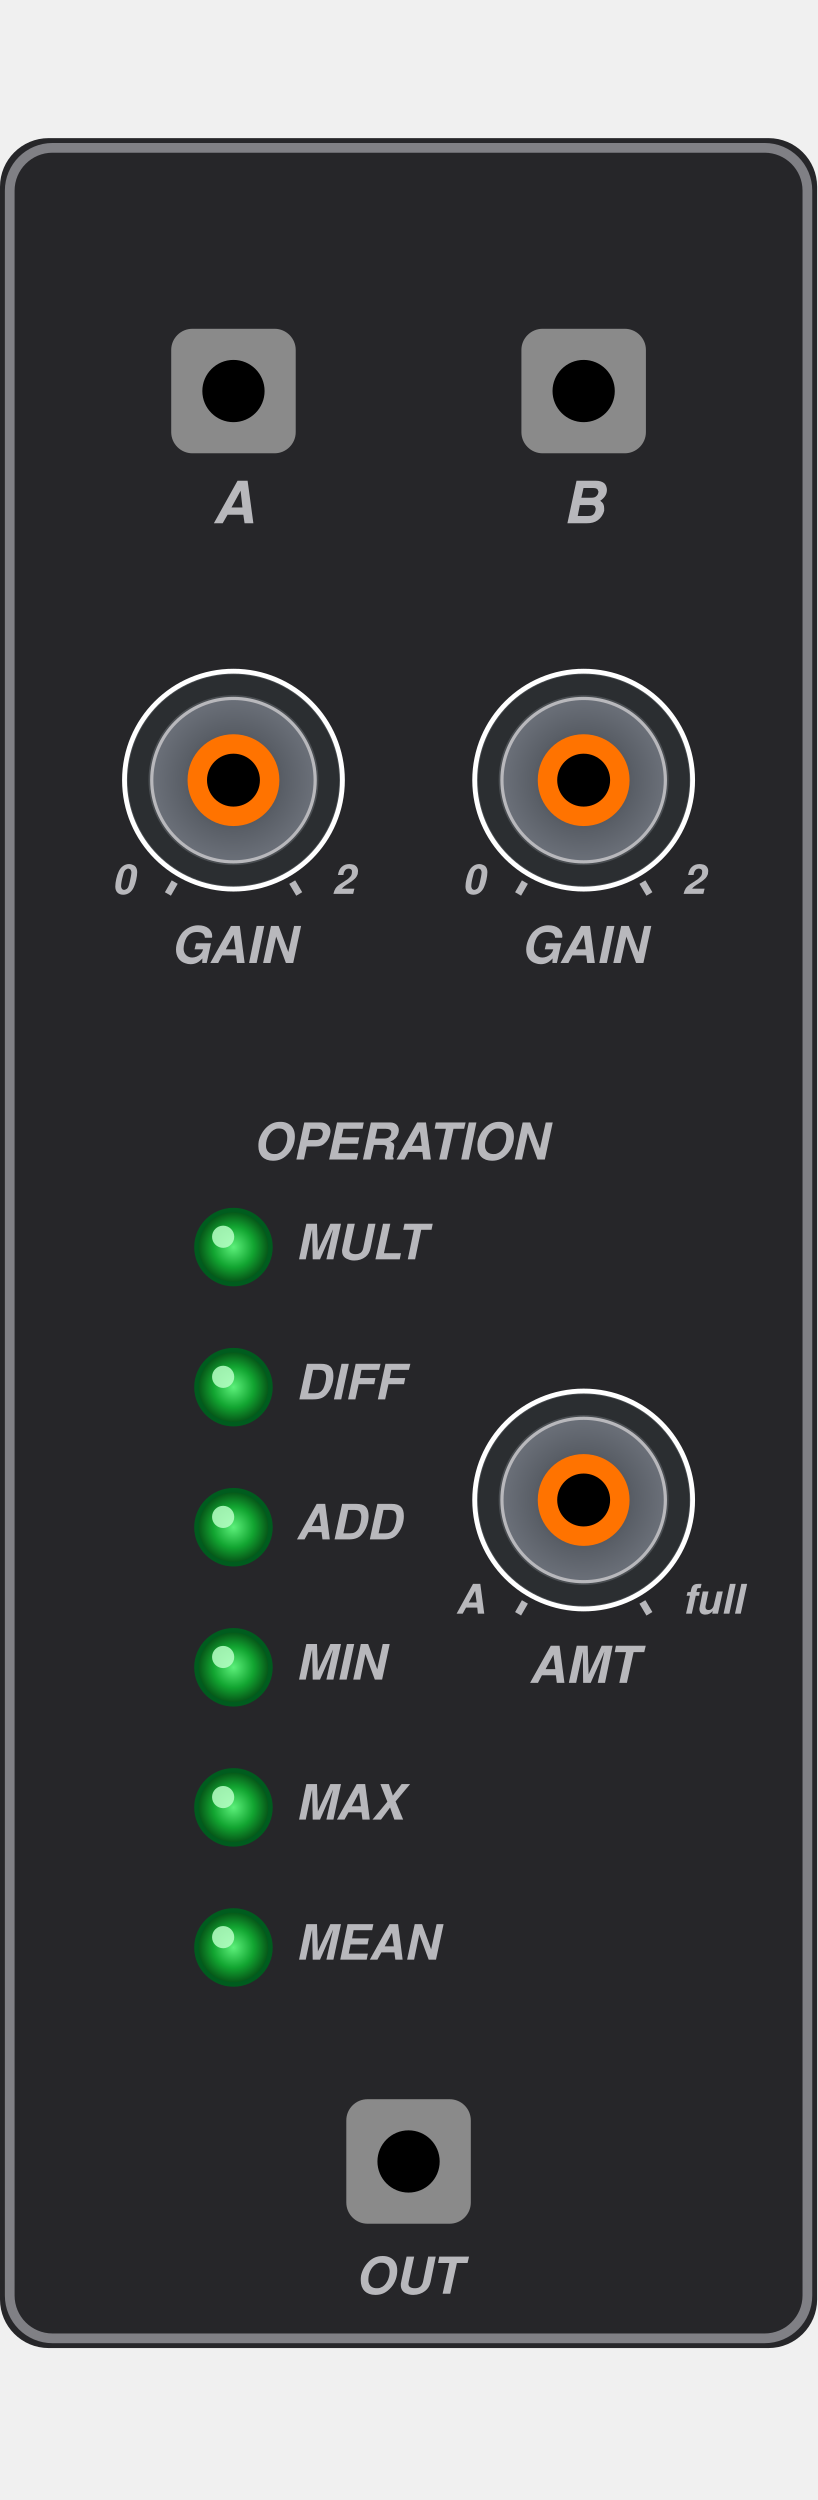
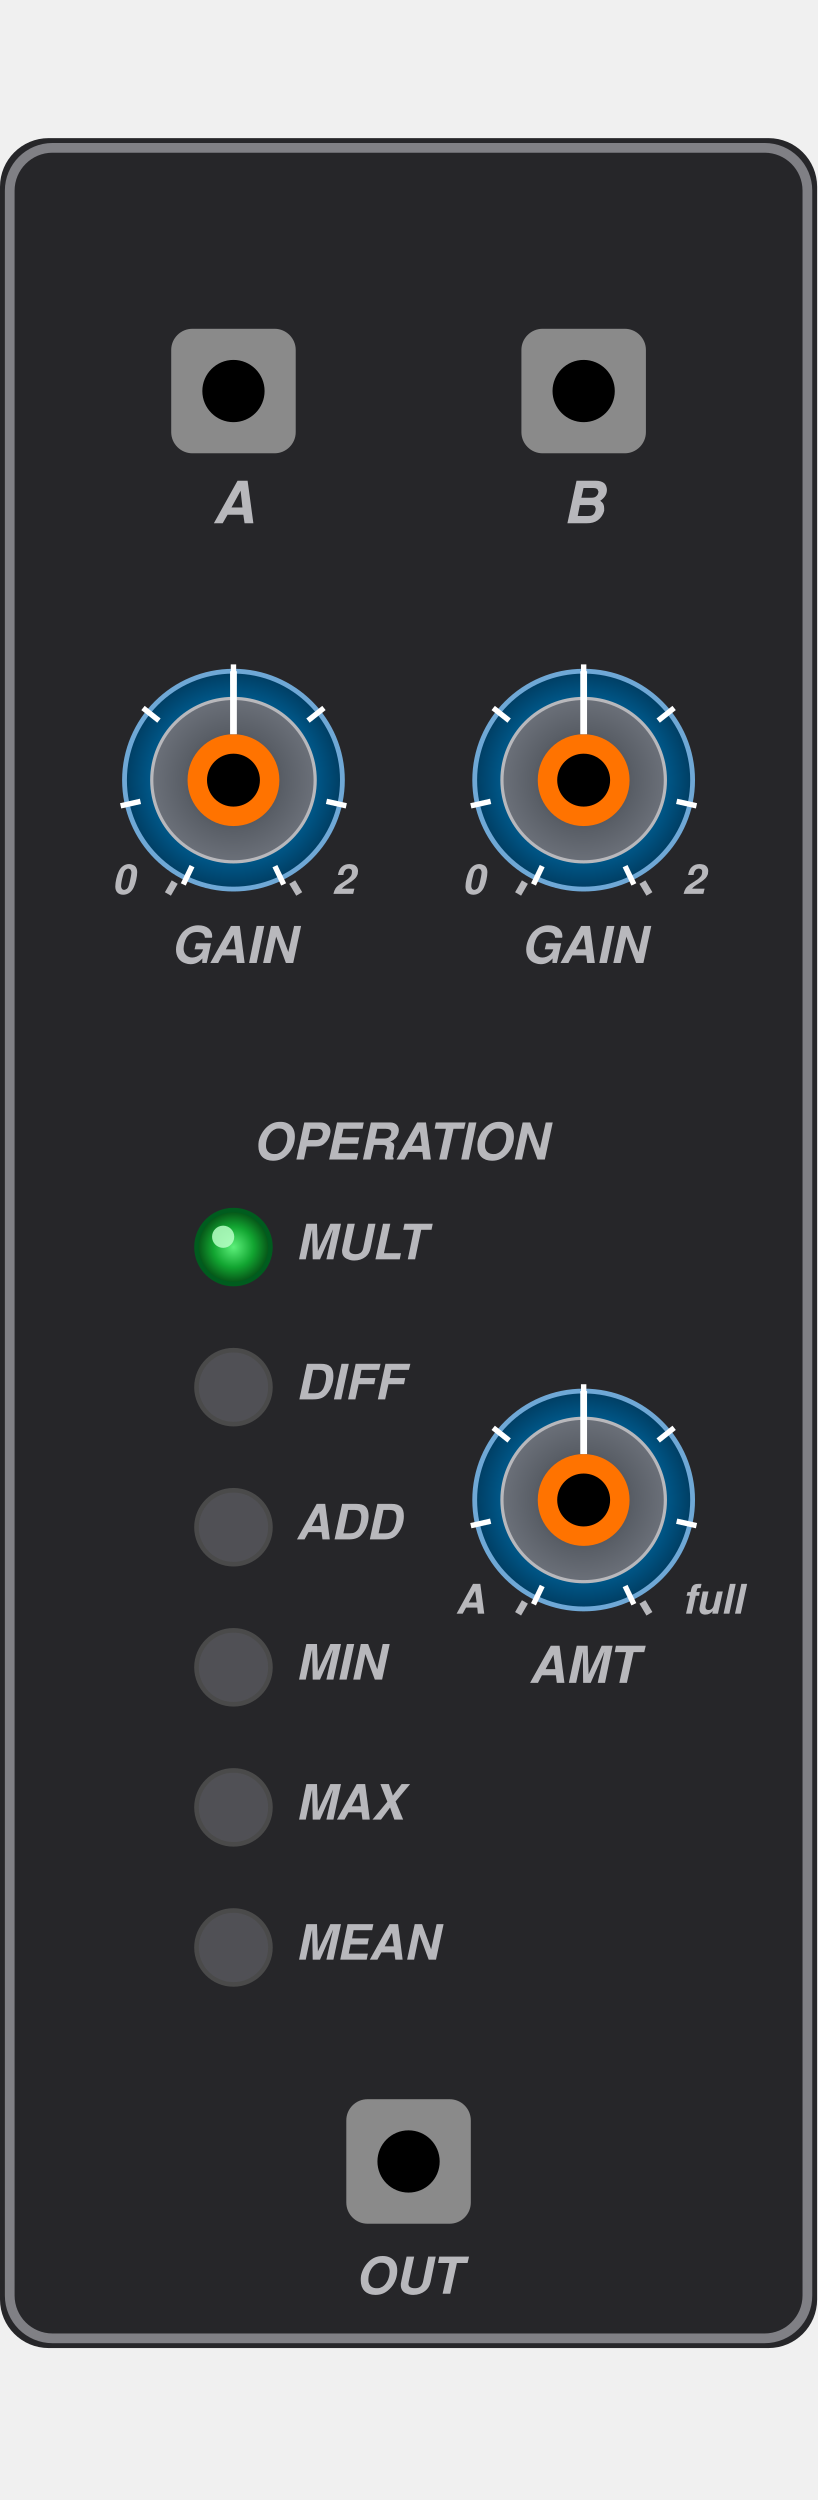
<svg xmlns="http://www.w3.org/2000/svg" width="42mm" height="128.5mm" viewBox="3.9 0 42 128.5" font-family="Arial Narrow, Helvetica, Arial, sans-serif">
  <defs>
+     <linearGradient id="metalStripV" x1="0" y1="0" x2="1" y2="0">
+       <stop offset="0" stop-color="#565a62" />
+       <stop offset="0.45" stop-color="#6a6f78" />
+       <stop offset="0.7" stop-color="#7a7f88" />
+       <stop offset="1" stop-color="#8b909a" />
+     </linearGradient>
+     <linearGradient id="metalStripH" x1="0" y1="0" x2="0" y2="1">
+       <stop offset="0" stop-color="#565a62" />
+       <stop offset="0.45" stop-color="#6a6f78" />
+       <stop offset="0.7" stop-color="#7a7f88" />
+       <stop offset="1" stop-color="#8b909a" />
+     </linearGradient>
+     <radialGradient id="metalDisc">
+       <stop offset="0" stop-color="#565a62" />
+       <stop offset="0.45" stop-color="#6a6f78" />
+       <stop offset="0.7" stop-color="#7a7f88" />
+       <stop offset="1" stop-color="#8b909a" />
+     </radialGradient>
    <radialGradient id="blueRing">
      <stop offset="0" stop-color="#1688cc" />
      <stop offset="0.55" stop-color="#006da8" />
      <stop offset="1" stop-color="#003d62" />
    </radialGradient>
    <radialGradient id="blueDial">
      <stop offset="0" stop-color="#1d79b7" />
      <stop offset="0.6" stop-color="#00639a" />
      <stop offset="1" stop-color="#00456e" />
    </radialGradient>
    <radialGradient id="knobCap">
      <stop offset="0" stop-color="#3a3d43" />
      <stop offset="0.4" stop-color="#4c5058" />
      <stop offset="0.62" stop-color="#5a5f67" />
      <stop offset="1" stop-color="#6b7079" />
    </radialGradient>
    <radialGradient id="redLed">
      <stop offset="0" stop-color="#ff4a4a" />
      <stop offset="0.55" stop-color="#d00000" />
      <stop offset="1" stop-color="#650000" />
    </radialGradient>
    <radialGradient id="greenLed">
      <stop offset="0" stop-color="#5cf07a" />
      <stop offset="0.55" stop-color="#12a531" />
      <stop offset="1" stop-color="#054d15" />
    </radialGradient>
    <radialGradient id="orangeLed">
      <stop offset="0" stop-color="#ffbf5c" />
      <stop offset="0.55" stop-color="#ef7d00" />
      <stop offset="1" stop-color="#7a3a00" />
    </radialGradient>
  </defs>
  <g transform="translate(3.9 7.0994)">
    <rect x="0" y="0" width="42" height="113.591" rx="2.5" fill="#262629" />
    <rect x="0.5" y="0.5" width="41" height="112.591" rx="2.2" fill="none" stroke="#808085" stroke-width="0.5" />
    <g data-wcoast-port="aIn" data-wcoast-cx="12" data-wcoast-cy="13">
      <rect x="8.80" y="9.80" width="6.40" height="6.40" rx="1.09" fill="#8a8a8a" data-wcoast-role="jackbody" />
      <circle cx="12" cy="13" r="1.6" fill="#000000" data-wcoast-role="jackhole" />
    </g>
    <text x="12" y="19.8" font-size="3.006" font-weight="700" font-style="italic" fill="#b8b8bc" text-anchor="middle" font-family="Arial Narrow, Helvetica, Arial, sans-serif">A</text>
    <g data-wcoast-port="bIn" data-wcoast-cx="30" data-wcoast-cy="13">
      <rect x="26.80" y="9.80" width="6.40" height="6.40" rx="1.09" fill="#8a8a8a" data-wcoast-role="jackbody" />
      <circle cx="30" cy="13" r="1.6" fill="#000000" data-wcoast-role="jackhole" />
    </g>
    <text x="30" y="19.8" font-size="3.006" font-weight="700" font-style="italic" fill="#b8b8bc" text-anchor="middle" font-family="Arial Narrow, Helvetica, Arial, sans-serif">B</text>
    <text x="6.925" y="38.846" font-size="2.106" font-weight="700" font-style="italic" fill="#b8b8bc" text-anchor="end" font-family="Arial Narrow, Helvetica, Arial, sans-serif">0</text>
    <text x="17.075" y="38.846" font-size="2.106" font-weight="700" font-style="italic" fill="#b8b8bc" text-anchor="start" font-family="Arial Narrow, Helvetica, Arial, sans-serif">2</text>
-     <g data-wcoast-param="gainA" data-wcoast-cx="12" data-wcoast-cy="33" data-wcoast-angle-min="-150" data-wcoast-angle-max="150" data-wcoast-port="gainACv" data-wcoast-depth="gainADepth" data-wcoast-av="off">
-       <circle cx="12" cy="33" r="5.6" fill="#4a4e52" stroke="#ffffff" stroke-width="0.25" data-wcoast-role="rim" />
-       <circle cx="12" cy="33" r="4.9" fill="none" stroke="#2b2e31" stroke-width="1.064" data-wcoast-role="gauge-track" />
+     <g data-wcoast-param="gainA" data-wcoast-cx="12" data-wcoast-cy="33" data-wcoast-angle-min="-150" data-wcoast-angle-max="150" data-wcoast-port="gainACv">
+       <circle cx="12" cy="33" r="5.6" fill="url(#blueRing)" stroke="#6fa8d6" stroke-width="0.247" />
      <circle cx="12" cy="33" r="4.2" fill="url(#knobCap)" stroke="#b8b8bc" stroke-width="0.165" />
      <line x1="8.98" y1="38.24" x2="8.63" y2="38.85" stroke="#b8b8bc" stroke-width="0.355" />
      <line x1="15.02" y1="38.24" x2="15.38" y2="38.85" stroke="#b8b8bc" stroke-width="0.355" />
      <circle cx="12" cy="33" r="2.36" fill="#ff7300" />
      <circle cx="12" cy="33" r="1.36" fill="#000000" data-wcoast-role="jackhole" />
-       <g data-wcoast-role="indicator" data-wcoast-cap="4.2">
-     </g>
+       <g data-wcoast-role="indicator">
+         <line x1="12.00" y1="27.05" x2="12.00" y2="28.10" stroke="#ffffff" stroke-width="0.278" />
+         <line x1="16.65" y1="29.29" x2="15.83" y2="29.94" stroke="#ffffff" stroke-width="0.278" />
+         <line x1="17.80" y1="34.32" x2="16.78" y2="34.09" stroke="#ffffff" stroke-width="0.278" />
+         <line x1="14.58" y1="38.36" x2="14.13" y2="37.42" stroke="#ffffff" stroke-width="0.278" />
+         <line x1="9.42" y1="38.36" x2="9.87" y2="37.42" stroke="#ffffff" stroke-width="0.278" />
+         <line x1="6.20" y1="34.32" x2="7.22" y2="34.09" stroke="#ffffff" stroke-width="0.278" />
+         <line x1="7.35" y1="29.29" x2="8.17" y2="29.94" stroke="#ffffff" stroke-width="0.278" />
+         <line x1="12" y1="30.64" x2="12" y2="27.40" stroke="#ffffff" stroke-width="0.348" />
+       </g>
    </g>
    <text x="12" y="42.4" font-size="2.606" font-weight="700" font-style="italic" fill="#b8b8bc" text-anchor="middle" font-family="Arial Narrow, Helvetica, Arial, sans-serif">GAIN</text>
    <text x="24.925" y="38.846" font-size="2.106" font-weight="700" font-style="italic" fill="#b8b8bc" text-anchor="end" font-family="Arial Narrow, Helvetica, Arial, sans-serif">0</text>
    <text x="35.075" y="38.846" font-size="2.106" font-weight="700" font-style="italic" fill="#b8b8bc" text-anchor="start" font-family="Arial Narrow, Helvetica, Arial, sans-serif">2</text>
-     <g data-wcoast-param="gainB" data-wcoast-cx="30" data-wcoast-cy="33" data-wcoast-angle-min="-150" data-wcoast-angle-max="150" data-wcoast-port="gainBCv" data-wcoast-depth="gainBDepth" data-wcoast-av="off">
-       <circle cx="30" cy="33" r="5.6" fill="#4a4e52" stroke="#ffffff" stroke-width="0.25" data-wcoast-role="rim" />
-       <circle cx="30" cy="33" r="4.9" fill="none" stroke="#2b2e31" stroke-width="1.064" data-wcoast-role="gauge-track" />
+     <g data-wcoast-param="gainB" data-wcoast-cx="30" data-wcoast-cy="33" data-wcoast-angle-min="-150" data-wcoast-angle-max="150" data-wcoast-port="gainBCv">
+       <circle cx="30" cy="33" r="5.6" fill="url(#blueRing)" stroke="#6fa8d6" stroke-width="0.247" />
      <circle cx="30" cy="33" r="4.2" fill="url(#knobCap)" stroke="#b8b8bc" stroke-width="0.165" />
      <line x1="26.98" y1="38.24" x2="26.63" y2="38.85" stroke="#b8b8bc" stroke-width="0.355" />
      <line x1="33.02" y1="38.24" x2="33.38" y2="38.85" stroke="#b8b8bc" stroke-width="0.355" />
      <circle cx="30" cy="33" r="2.36" fill="#ff7300" />
      <circle cx="30" cy="33" r="1.36" fill="#000000" data-wcoast-role="jackhole" />
-       <g data-wcoast-role="indicator" data-wcoast-cap="4.2">
-     </g>
+       <g data-wcoast-role="indicator">
+         <line x1="30.00" y1="27.05" x2="30.00" y2="28.10" stroke="#ffffff" stroke-width="0.278" />
+         <line x1="34.65" y1="29.29" x2="33.83" y2="29.94" stroke="#ffffff" stroke-width="0.278" />
+         <line x1="35.80" y1="34.32" x2="34.78" y2="34.09" stroke="#ffffff" stroke-width="0.278" />
+         <line x1="32.58" y1="38.36" x2="32.13" y2="37.42" stroke="#ffffff" stroke-width="0.278" />
+         <line x1="27.42" y1="38.36" x2="27.87" y2="37.42" stroke="#ffffff" stroke-width="0.278" />
+         <line x1="24.20" y1="34.32" x2="25.22" y2="34.09" stroke="#ffffff" stroke-width="0.278" />
+         <line x1="25.35" y1="29.29" x2="26.17" y2="29.94" stroke="#ffffff" stroke-width="0.278" />
+         <line x1="30" y1="30.64" x2="30" y2="27.40" stroke="#ffffff" stroke-width="0.348" />
+       </g>
    </g>
    <text x="30" y="42.4" font-size="2.606" font-weight="700" font-style="italic" fill="#b8b8bc" text-anchor="middle" font-family="Arial Narrow, Helvetica, Arial, sans-serif">GAIN</text>
    <text x="13" y="52.5" font-size="2.606" font-weight="700" font-style="italic" fill="#b8b8bc" text-anchor="start" font-family="Arial Narrow, Helvetica, Arial, sans-serif">OPERATION</text>
    <g data-wcoast-param="op">
      <circle cx="12" cy="57" r="1.9" fill="url(#greenLed)" stroke="#005c1e" stroke-width="0.237" data-wcoast-role="step-indicator" data-wcoast-step="mult" data-wcoast-led="green" />
      <circle cx="11.47" cy="56.47" r="0.57" fill="#b7ffc6" opacity="0.85" data-wcoast-role="led-gloss" pointer-events="none" />
      <text x="15.2" y="57.63" font-size="2.506" font-weight="700" font-style="italic" fill="#b8b8bc" text-anchor="start" font-family="Arial Narrow, Helvetica, Arial, sans-serif">MULT</text>
-       <circle cx="12" cy="64.2" r="1.9" fill="url(#greenLed)" stroke="#005c1e" stroke-width="0.237" data-wcoast-role="step-indicator" data-wcoast-step="diff" data-wcoast-led="green" />
-       <circle cx="11.47" cy="63.67" r="0.57" fill="#b7ffc6" opacity="0.85" data-wcoast-role="led-gloss" pointer-events="none" />
+       <circle cx="12" cy="64.2" r="1.9" fill="#505055" stroke="#4a4a4a" stroke-width="0.237" data-wcoast-role="step-indicator" data-wcoast-step="diff" data-wcoast-led="green" />
+       <circle cx="11.47" cy="63.67" r="0.57" fill="#b7ffc6" opacity="0" data-wcoast-role="led-gloss" pointer-events="none" />
      <text x="15.2" y="64.83" font-size="2.506" font-weight="700" font-style="italic" fill="#b8b8bc" text-anchor="start" font-family="Arial Narrow, Helvetica, Arial, sans-serif">DIFF</text>
-       <circle cx="12" cy="71.4" r="1.9" fill="url(#greenLed)" stroke="#005c1e" stroke-width="0.237" data-wcoast-role="step-indicator" data-wcoast-step="add" data-wcoast-led="green" />
-       <circle cx="11.47" cy="70.87" r="0.57" fill="#b7ffc6" opacity="0.85" data-wcoast-role="led-gloss" pointer-events="none" />
+       <circle cx="12" cy="71.4" r="1.9" fill="#505055" stroke="#4a4a4a" stroke-width="0.237" data-wcoast-role="step-indicator" data-wcoast-step="add" data-wcoast-led="green" />
+       <circle cx="11.47" cy="70.87" r="0.57" fill="#b7ffc6" opacity="0" data-wcoast-role="led-gloss" pointer-events="none" />
      <text x="15.2" y="72.03" font-size="2.506" font-weight="700" font-style="italic" fill="#b8b8bc" text-anchor="start" font-family="Arial Narrow, Helvetica, Arial, sans-serif">ADD</text>
-       <circle cx="12" cy="78.6" r="1.9" fill="url(#greenLed)" stroke="#005c1e" stroke-width="0.237" data-wcoast-role="step-indicator" data-wcoast-step="min" data-wcoast-led="green" />
-       <circle cx="11.47" cy="78.07" r="0.57" fill="#b7ffc6" opacity="0.85" data-wcoast-role="led-gloss" pointer-events="none" />
+       <circle cx="12" cy="78.6" r="1.9" fill="#505055" stroke="#4a4a4a" stroke-width="0.237" data-wcoast-role="step-indicator" data-wcoast-step="min" data-wcoast-led="green" />
+       <circle cx="11.47" cy="78.07" r="0.57" fill="#b7ffc6" opacity="0" data-wcoast-role="led-gloss" pointer-events="none" />
      <text x="15.2" y="79.23" font-size="2.506" font-weight="700" font-style="italic" fill="#b8b8bc" text-anchor="start" font-family="Arial Narrow, Helvetica, Arial, sans-serif">MIN</text>
-       <circle cx="12" cy="85.8" r="1.9" fill="url(#greenLed)" stroke="#005c1e" stroke-width="0.237" data-wcoast-role="step-indicator" data-wcoast-step="max" data-wcoast-led="green" />
-       <circle cx="11.47" cy="85.27" r="0.57" fill="#b7ffc6" opacity="0.85" data-wcoast-role="led-gloss" pointer-events="none" />
+       <circle cx="12" cy="85.8" r="1.9" fill="#505055" stroke="#4a4a4a" stroke-width="0.237" data-wcoast-role="step-indicator" data-wcoast-step="max" data-wcoast-led="green" />
+       <circle cx="11.47" cy="85.27" r="0.57" fill="#b7ffc6" opacity="0" data-wcoast-role="led-gloss" pointer-events="none" />
      <text x="15.2" y="86.43" font-size="2.506" font-weight="700" font-style="italic" fill="#b8b8bc" text-anchor="start" font-family="Arial Narrow, Helvetica, Arial, sans-serif">MAX</text>
-       <circle cx="12" cy="93" r="1.9" fill="url(#greenLed)" stroke="#005c1e" stroke-width="0.237" data-wcoast-role="step-indicator" data-wcoast-step="mean" data-wcoast-led="green" />
-       <circle cx="11.47" cy="92.47" r="0.57" fill="#b7ffc6" opacity="0.85" data-wcoast-role="led-gloss" pointer-events="none" />
+       <circle cx="12" cy="93" r="1.9" fill="#505055" stroke="#4a4a4a" stroke-width="0.237" data-wcoast-role="step-indicator" data-wcoast-step="mean" data-wcoast-led="green" />
+       <circle cx="11.47" cy="92.47" r="0.57" fill="#b7ffc6" opacity="0" data-wcoast-role="led-gloss" pointer-events="none" />
      <text x="15.2" y="93.63" font-size="2.506" font-weight="700" font-style="italic" fill="#b8b8bc" text-anchor="start" font-family="Arial Narrow, Helvetica, Arial, sans-serif">MEAN</text>
    </g>
    <text x="24.925" y="75.846" font-size="2.106" font-weight="700" font-style="italic" fill="#b8b8bc" text-anchor="end" font-family="Arial Narrow, Helvetica, Arial, sans-serif">A</text>
    <text x="35.075" y="75.846" font-size="2.106" font-weight="700" font-style="italic" fill="#b8b8bc" text-anchor="start" font-family="Arial Narrow, Helvetica, Arial, sans-serif">full</text>
-     <g data-wcoast-param="amount" data-wcoast-cx="30" data-wcoast-cy="70" data-wcoast-angle-min="-150" data-wcoast-angle-max="150" data-wcoast-port="amountCv" data-wcoast-depth="amountDepth" data-wcoast-av="off">
-       <circle cx="30" cy="70" r="5.6" fill="#4a4e52" stroke="#ffffff" stroke-width="0.25" data-wcoast-role="rim" />
-       <circle cx="30" cy="70" r="4.9" fill="none" stroke="#2b2e31" stroke-width="1.064" data-wcoast-role="gauge-track" />
+     <g data-wcoast-param="amount" data-wcoast-cx="30" data-wcoast-cy="70" data-wcoast-angle-min="-150" data-wcoast-angle-max="150" data-wcoast-port="amountCv">
+       <circle cx="30" cy="70" r="5.6" fill="url(#blueRing)" stroke="#6fa8d6" stroke-width="0.247" />
      <circle cx="30" cy="70" r="4.2" fill="url(#knobCap)" stroke="#b8b8bc" stroke-width="0.165" />
      <line x1="26.98" y1="75.24" x2="26.63" y2="75.85" stroke="#b8b8bc" stroke-width="0.355" />
      <line x1="33.02" y1="75.24" x2="33.38" y2="75.85" stroke="#b8b8bc" stroke-width="0.355" />
      <circle cx="30" cy="70" r="2.36" fill="#ff7300" />
      <circle cx="30" cy="70" r="1.36" fill="#000000" data-wcoast-role="jackhole" />
-       <g data-wcoast-role="indicator" data-wcoast-cap="4.2">
-     </g>
+       <g data-wcoast-role="indicator">
+         <line x1="30.00" y1="64.05" x2="30.00" y2="65.10" stroke="#ffffff" stroke-width="0.278" />
+         <line x1="34.65" y1="66.29" x2="33.83" y2="66.94" stroke="#ffffff" stroke-width="0.278" />
+         <line x1="35.80" y1="71.32" x2="34.78" y2="71.09" stroke="#ffffff" stroke-width="0.278" />
+         <line x1="32.58" y1="75.36" x2="32.13" y2="74.42" stroke="#ffffff" stroke-width="0.278" />
+         <line x1="27.42" y1="75.36" x2="27.87" y2="74.42" stroke="#ffffff" stroke-width="0.278" />
+         <line x1="24.20" y1="71.32" x2="25.22" y2="71.09" stroke="#ffffff" stroke-width="0.278" />
+         <line x1="25.35" y1="66.29" x2="26.17" y2="66.94" stroke="#ffffff" stroke-width="0.278" />
+         <line x1="30" y1="67.64" x2="30" y2="64.40" stroke="#ffffff" stroke-width="0.348" />
+       </g>
    </g>
    <text x="30" y="79.4" font-size="2.606" font-weight="700" font-style="italic" fill="#b8b8bc" text-anchor="middle" font-family="Arial Narrow, Helvetica, Arial, sans-serif">AMT</text>
    <g data-wcoast-port="outImage" data-wcoast-cx="21" data-wcoast-cy="104">
      <rect x="17.80" y="100.80" width="6.40" height="6.40" rx="1.09" fill="#8a8a8a" data-wcoast-role="jackbody" />
      <circle cx="21" cy="104" r="1.6" fill="#000000" data-wcoast-role="jackhole" />
    </g>
    <text x="21" y="110.8" font-size="2.606" font-weight="700" font-style="italic" fill="#b8b8bc" text-anchor="middle" font-family="Arial Narrow, Helvetica, Arial, sans-serif">OUT</text>
  </g>
</svg>
